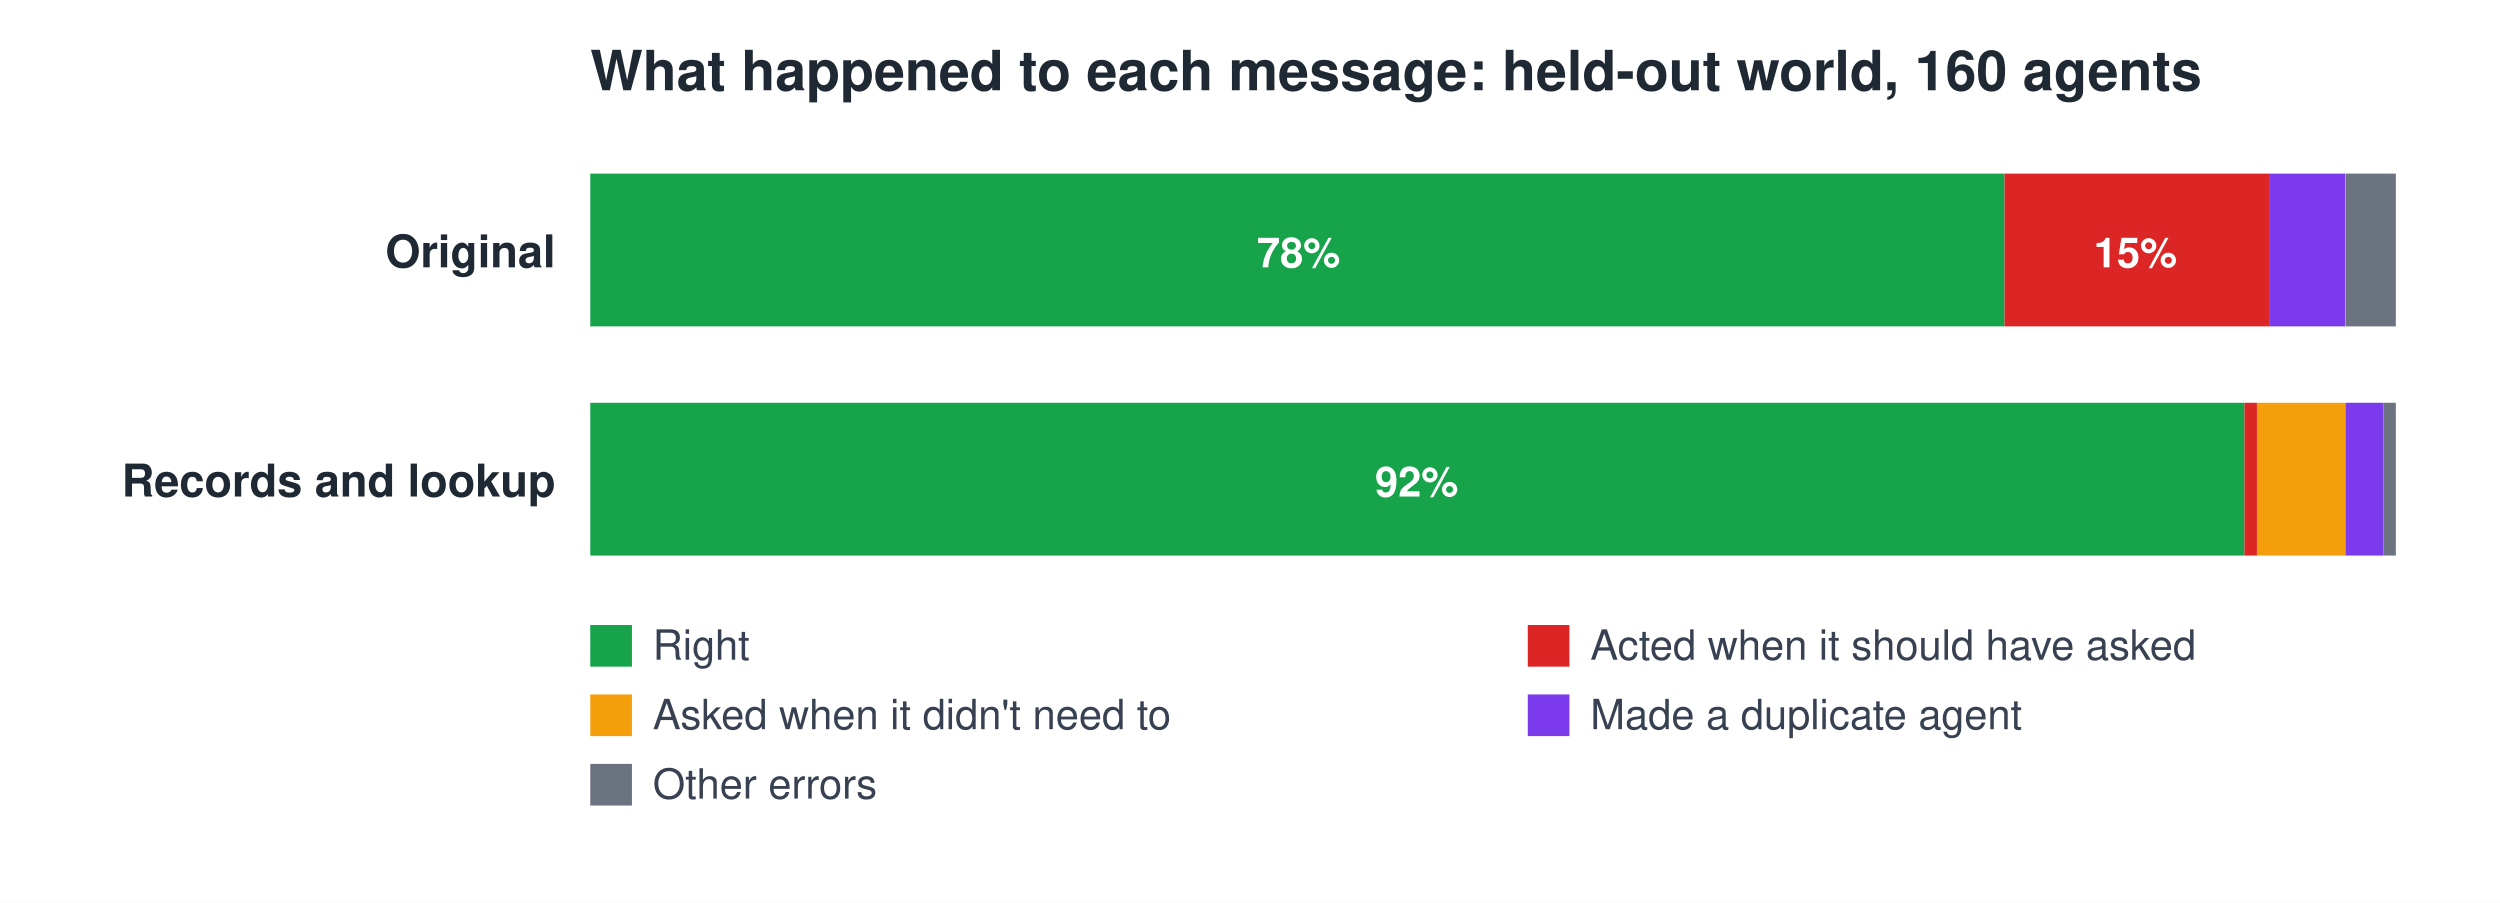
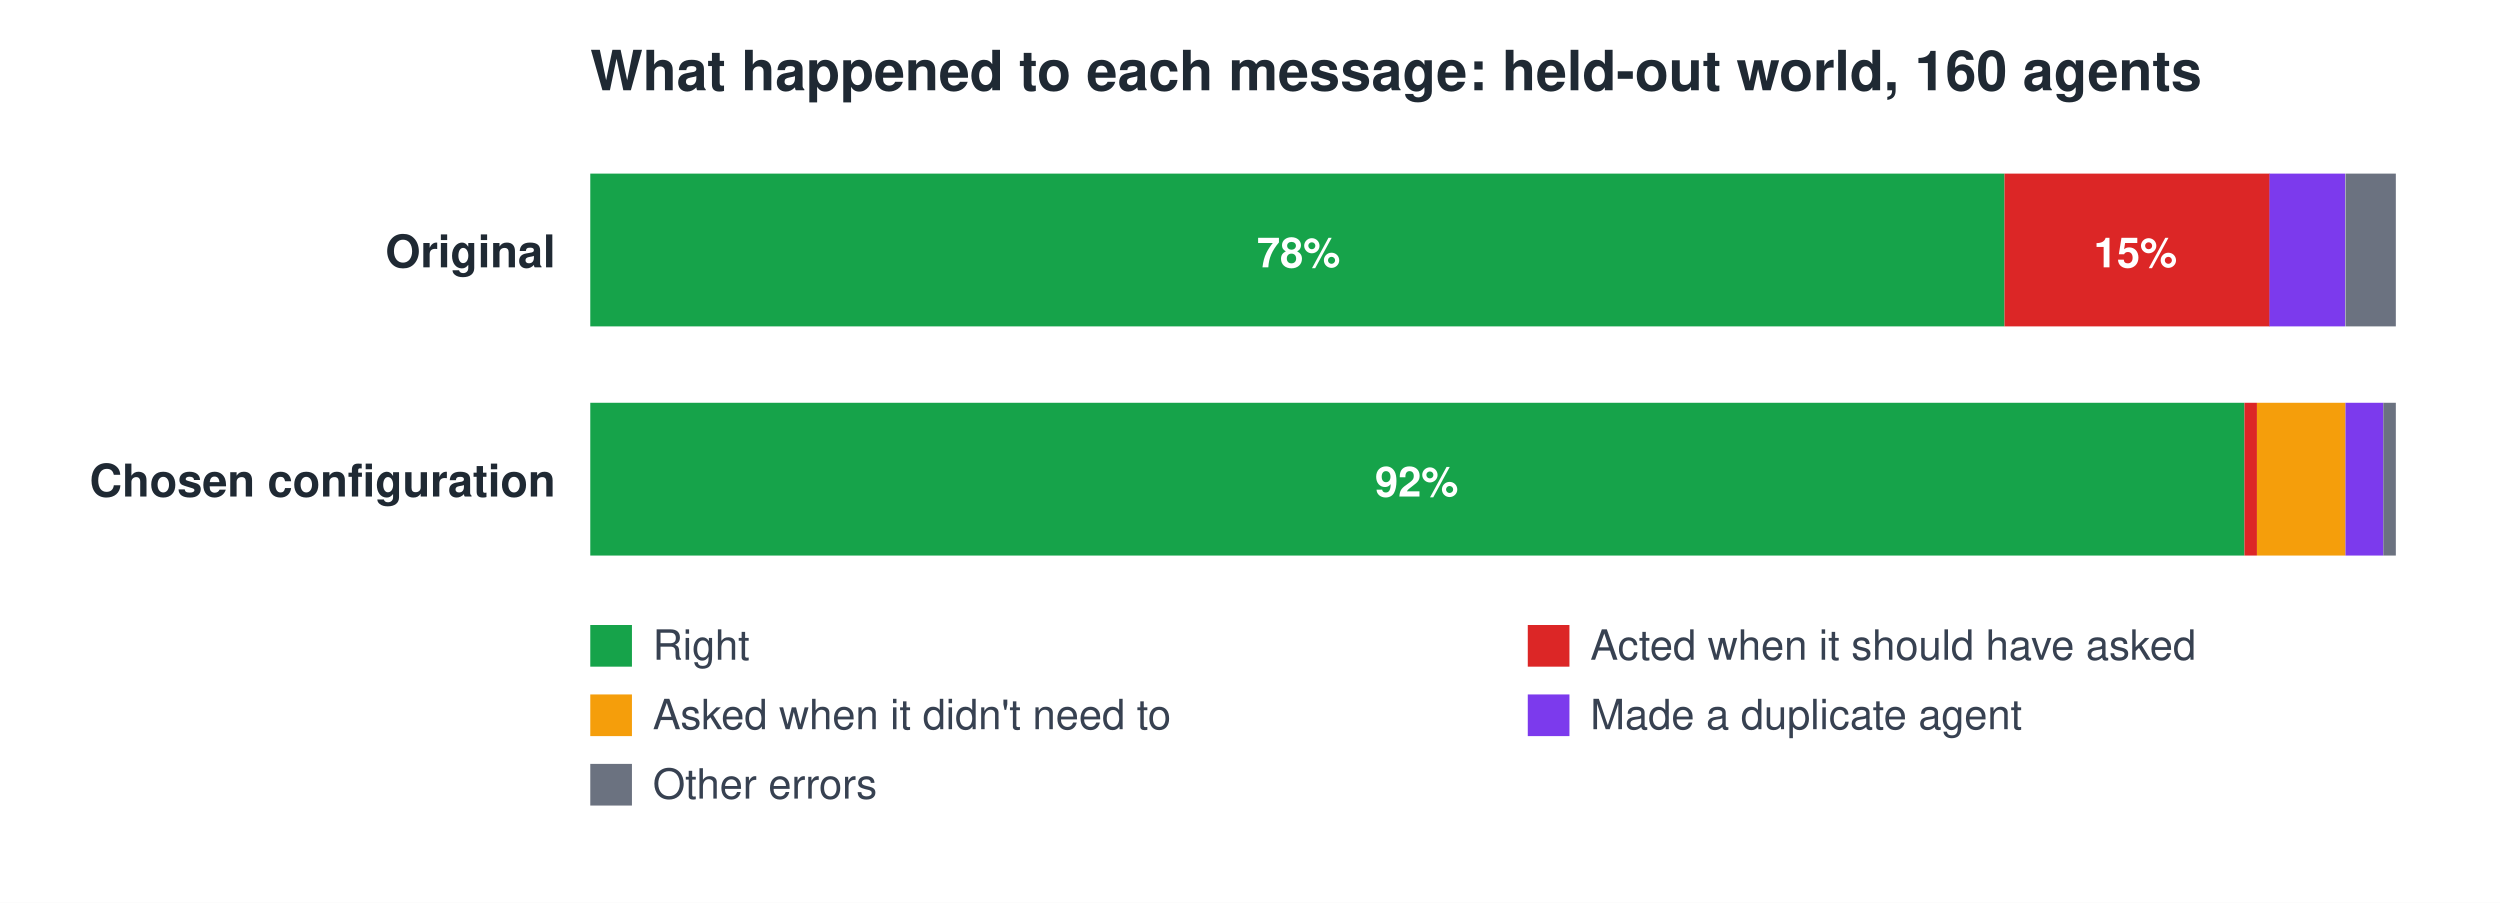
- <svg xmlns="http://www.w3.org/2000/svg" viewBox="0 0 720 260" width="720" height="260" role="img" aria-label="Outcome of each message, original against records and lookup">
+ <svg xmlns="http://www.w3.org/2000/svg" viewBox="0 0 720 260" width="720" height="260" role="img" aria-label="Outcome of each message, original against the chosen configuration">
  <rect width="720" height="260" fill="white" />
  <text x="170" y="26" font-size="16" text-anchor="start" fill="#1f2933" font-weight="600" font-family="-apple-system, Segoe UI, Helvetica, Arial, sans-serif">What happened to each message: held-out world, 160 agents</text>
  <text x="160" y="77" font-size="13" text-anchor="end" fill="#1f2933" font-weight="600" font-family="-apple-system, Segoe UI, Helvetica, Arial, sans-serif">Original</text>
  <rect x="170.0" y="50" width="407.3" height="44" fill="#16a34a" />
  <text x="374" y="77" font-size="12" text-anchor="middle" fill="white" font-weight="600" font-family="-apple-system, Segoe UI, Helvetica, Arial, sans-serif">78%</text>
  <rect x="577.3" y="50" width="76.4" height="44" fill="#dc2626" />
  <text x="615" y="77" font-size="12" text-anchor="middle" fill="white" font-weight="600" font-family="-apple-system, Segoe UI, Helvetica, Arial, sans-serif">15%</text>
  <rect x="653.6" y="50" width="21.8" height="44" fill="#7c3aed" />
  <rect x="675.5" y="50" width="14.5" height="44" fill="#6b7280" />
-   <text x="160" y="143" font-size="13" text-anchor="end" fill="#1f2933" font-weight="600" font-family="-apple-system, Segoe UI, Helvetica, Arial, sans-serif">Records and lookup</text>
+   <text x="160" y="143" font-size="13" text-anchor="end" fill="#1f2933" font-weight="600" font-family="-apple-system, Segoe UI, Helvetica, Arial, sans-serif">Chosen configuration</text>
  <rect x="170.0" y="116" width="476.4" height="44" fill="#16a34a" />
  <text x="408" y="143" font-size="12" text-anchor="middle" fill="white" font-weight="600" font-family="-apple-system, Segoe UI, Helvetica, Arial, sans-serif">92%</text>
  <rect x="646.4" y="116" width="3.6" height="44" fill="#dc2626" />
  <rect x="650.0" y="116" width="25.5" height="44" fill="#f59e0b" />
  <rect x="675.5" y="116" width="10.9" height="44" fill="#7c3aed" />
  <rect x="686.4" y="116" width="3.6" height="44" fill="#6b7280" />
  <rect x="170" y="180" width="12" height="12" fill="#16a34a" />
  <text x="188" y="190" font-size="12" text-anchor="start" fill="#374151" font-weight="400" font-family="-apple-system, Segoe UI, Helvetica, Arial, sans-serif">Right</text>
  <rect x="440" y="180" width="12" height="12" fill="#dc2626" />
  <text x="458" y="190" font-size="12" text-anchor="start" fill="#374151" font-weight="400" font-family="-apple-system, Segoe UI, Helvetica, Arial, sans-serif">Acted when it should have asked</text>
  <rect x="170" y="200" width="12" height="12" fill="#f59e0b" />
  <text x="188" y="210" font-size="12" text-anchor="start" fill="#374151" font-weight="400" font-family="-apple-system, Segoe UI, Helvetica, Arial, sans-serif">Asked when it didn't need to</text>
  <rect x="440" y="200" width="12" height="12" fill="#7c3aed" />
  <text x="458" y="210" font-size="12" text-anchor="start" fill="#374151" font-weight="400" font-family="-apple-system, Segoe UI, Helvetica, Arial, sans-serif">Made a duplicate agent</text>
  <rect x="170" y="220" width="12" height="12" fill="#6b7280" />
  <text x="188" y="230" font-size="12" text-anchor="start" fill="#374151" font-weight="400" font-family="-apple-system, Segoe UI, Helvetica, Arial, sans-serif">Other errors</text>
</svg>
